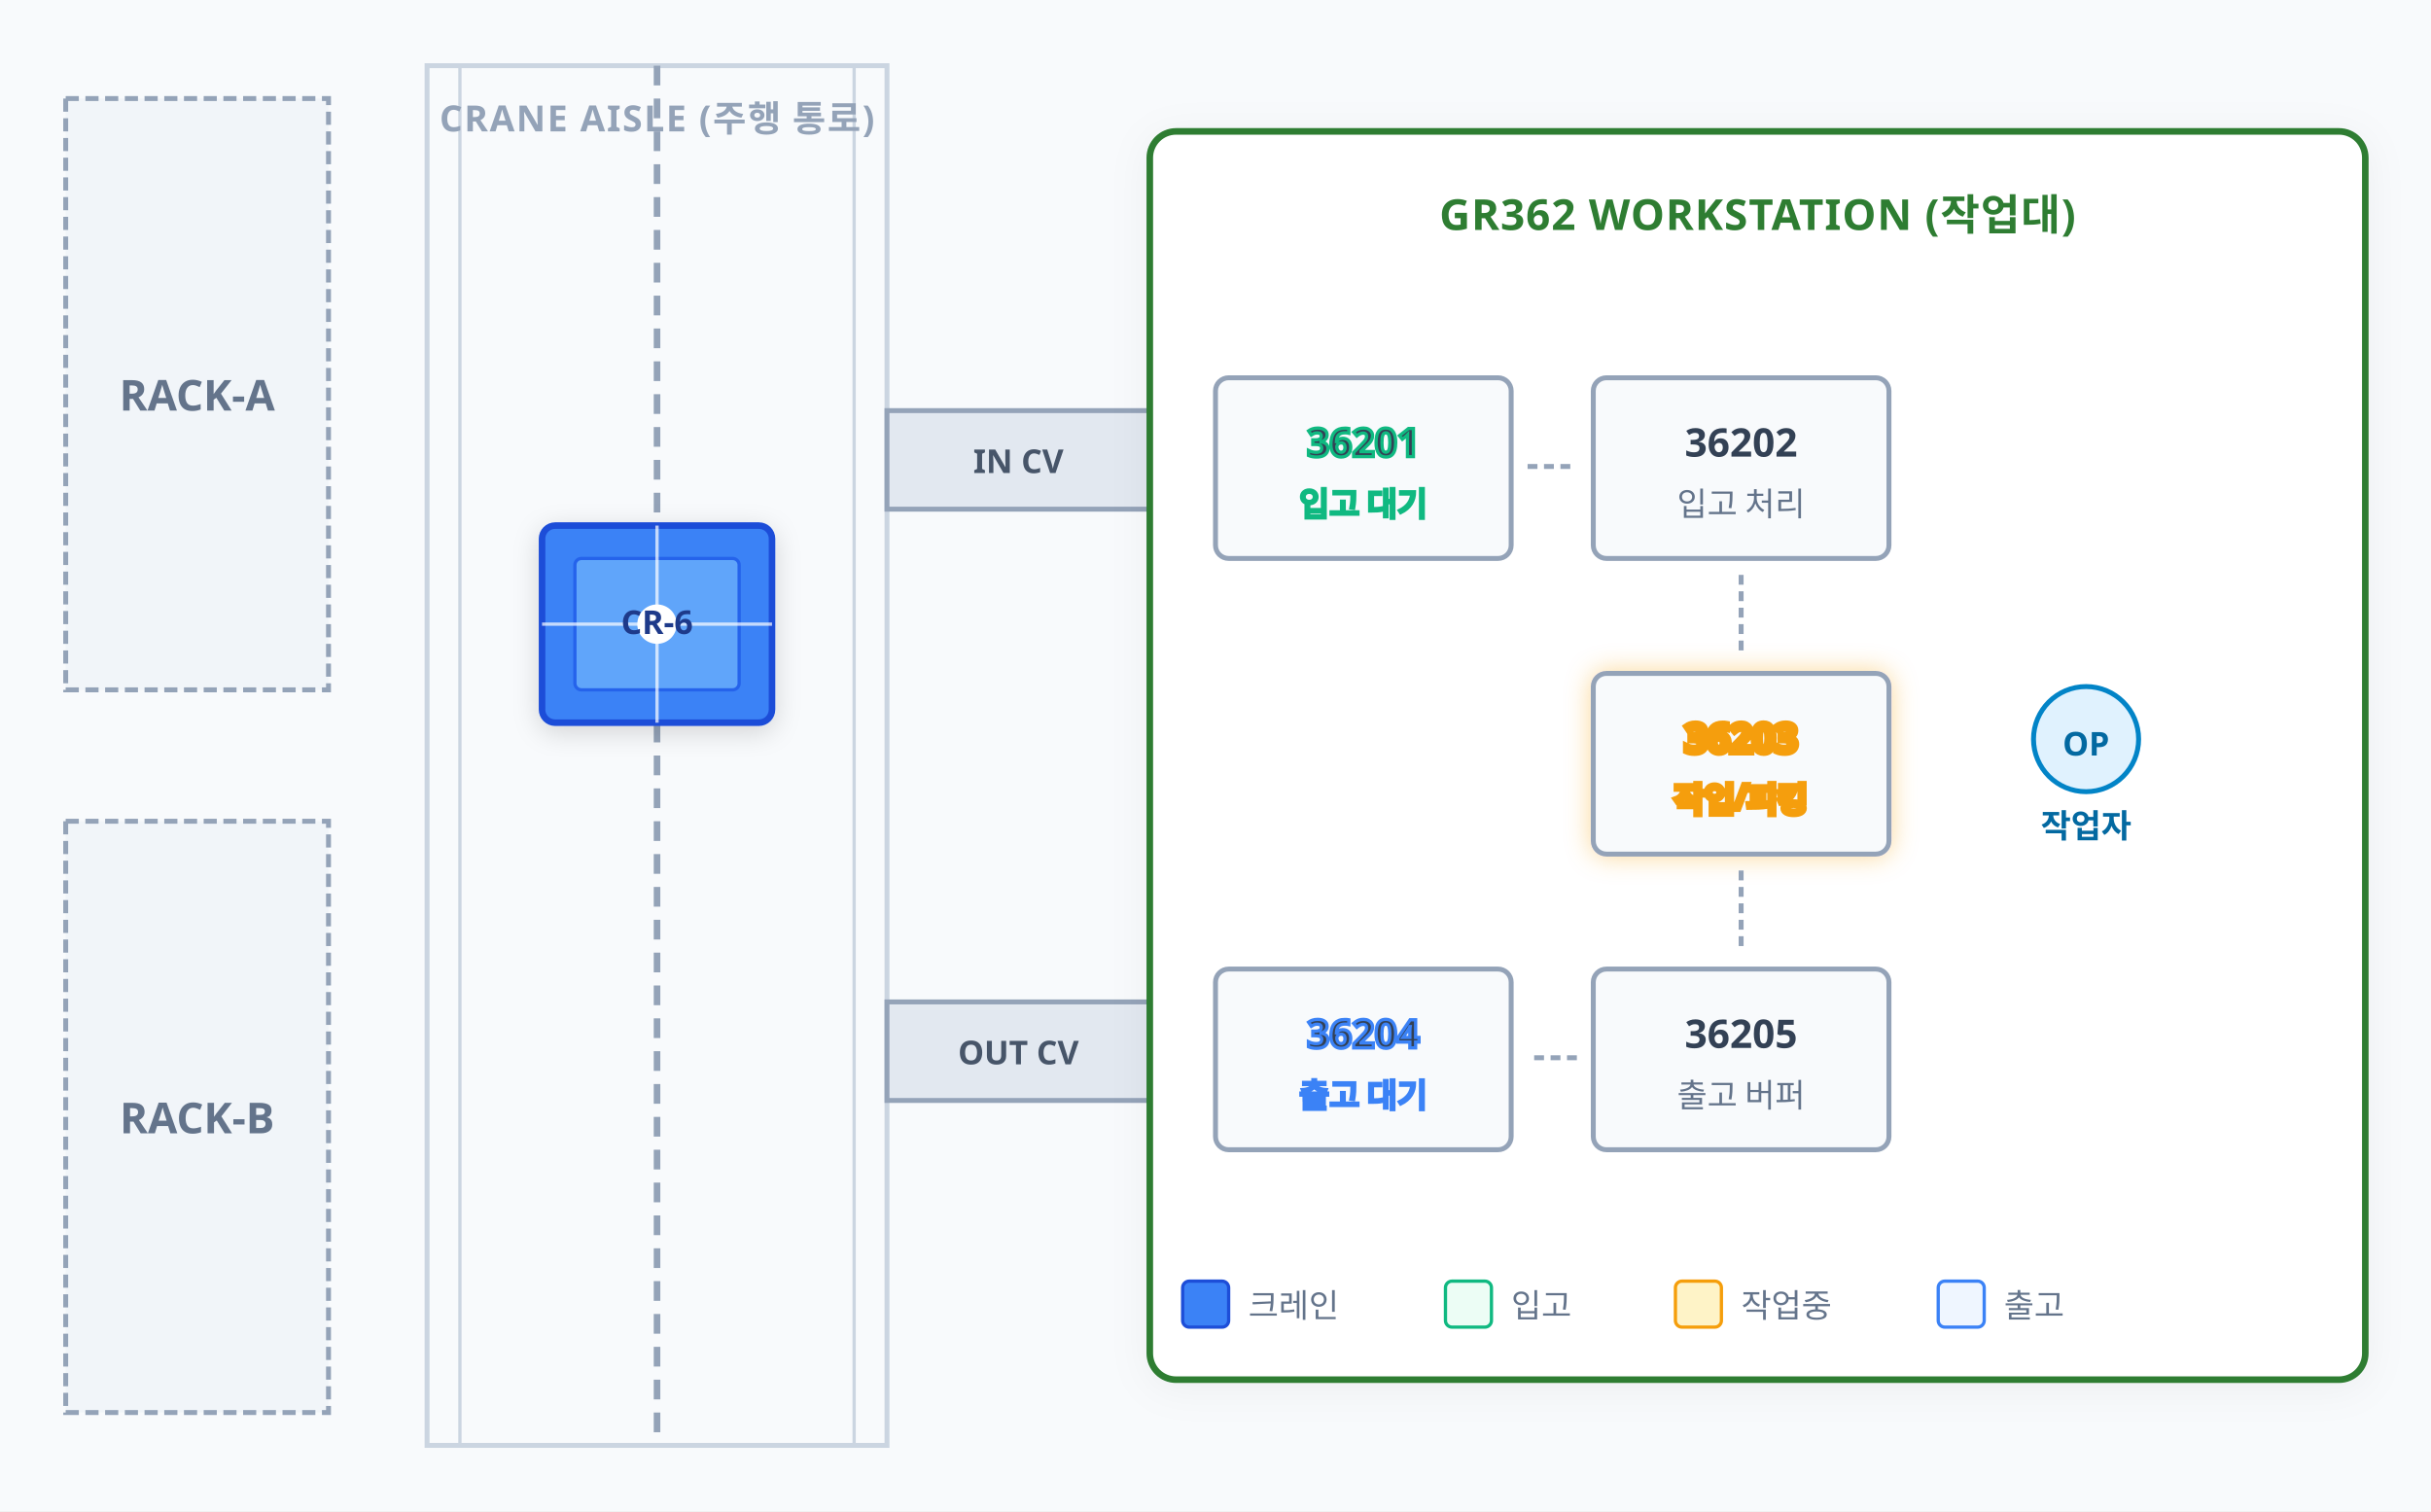
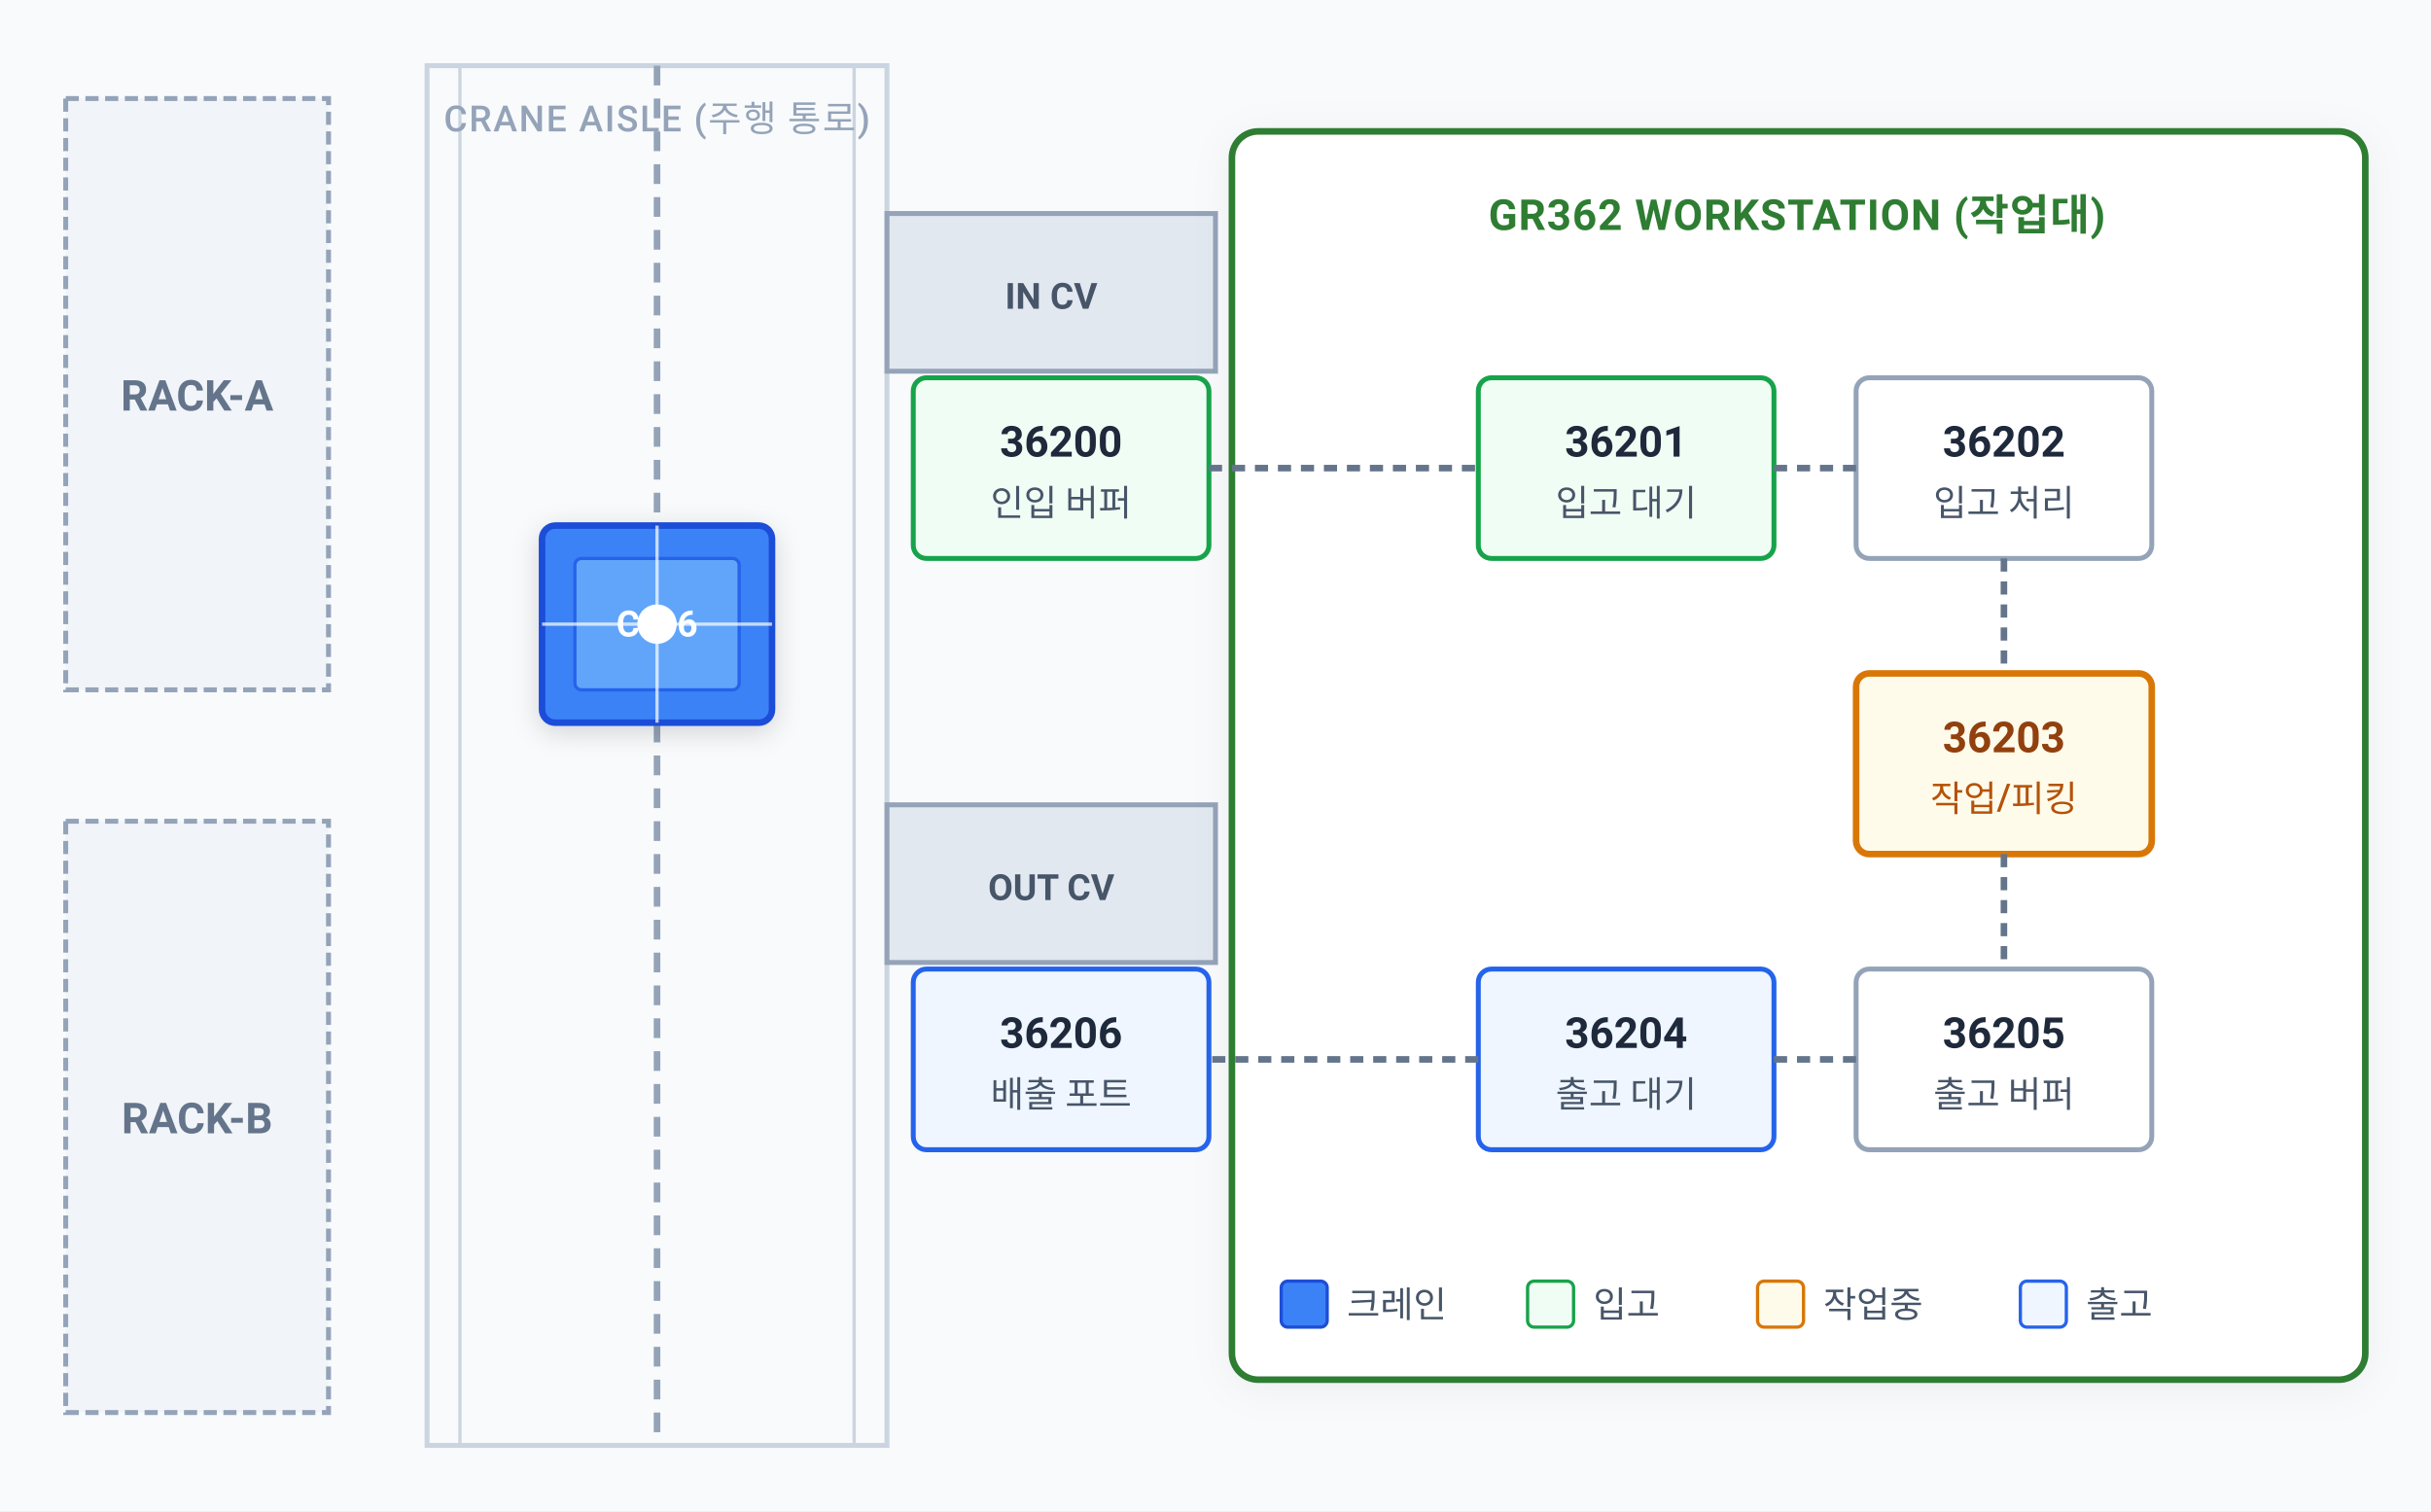
<svg xmlns="http://www.w3.org/2000/svg" viewBox="0 0 740 460" width="100%" height="100%">
  <defs>
    <style>
      .svg-bg { fill: #f8fafc; }
      .grid-line { stroke: #e2e8f0; stroke-width: 0.5; }
      .rack-boundary { fill: #f1f5f9; stroke: #94a3b8; stroke-width: 1.5; stroke-dasharray: 4, 2; }
-       .rack-text { font-size: 13px; font-weight: 700; fill: #64748b; font-family: sans-serif; }
+       .rack-text { font-size: 13px; font-weight: 600; fill: #64748b; font-family: -apple-system, BlinkMacSystemFont, "Segoe UI", Roboto, sans-serif; }
      .aisle-boundary { fill: #f8fafc; stroke: #cbd5e1; stroke-width: 1.5; }
      .rail-center-line { stroke: #94a3b8; stroke-width: 2; stroke-dasharray: 6, 4; }
      .rail-side-line { stroke: #cbd5e1; stroke-width: 1; }
-       .aisle-label { font-size: 11px; font-weight: 600; fill: #94a3b8; letter-spacing: 0.5px; font-family: sans-serif; }
+       .aisle-label { font-size: 11px; font-weight: 500; fill: #94a3b8; letter-spacing: 0.5px; font-family: -apple-system, BlinkMacSystemFont, "Segoe UI", Roboto, sans-serif; }
+       
+       /* 크레인 */
      .crane-unit {
        transition: transform 1.2s cubic-bezier(0.25, 0.1, 0.25, 1.0);
        will-change: transform;
      }
      .crane-body { fill: #3b82f6; stroke: #1d4ed8; stroke-width: 2; filter: drop-shadow(0 2px 4px rgba(0, 0, 0, 0.15)); }
      .crane-inner { fill: #60a5fa; stroke: #2563eb; stroke-width: 1; }
      .crane-cross { stroke: #ffffff; stroke-width: 1; opacity: 0.7; }
      .crane-center-dot { fill: #ffffff; }
-       .crane-label { font-size: 10px; font-weight: 800; fill: #1e3a8a; font-family: sans-serif; }
+       .crane-label { font-size: 11px; font-weight: 700; fill: #ffffff; font-family: -apple-system, BlinkMacSystemFont, "Segoe UI", Roboto, sans-serif; dominant-baseline: central; }
+       
+       /* 컨베이어 */
      .conveyor-lane { fill: #e2e8f0; stroke: #94a3b8; stroke-width: 1.5; }
-       .conveyor-label { font-size: 10px; font-weight: 700; fill: #475569; font-family: sans-serif; }
+       .conveyor-label { font-size: 11px; font-weight: 600; fill: #475569; font-family: -apple-system, BlinkMacSystemFont, "Segoe UI", Roboto, sans-serif; }
      .ws-boundary { fill: #ffffff; stroke: #2e7d32; stroke-width: 2; filter: drop-shadow(0 2px 6px rgba(0, 0, 0, 0.05)); }
-       .ws-title { font-size: 13px; font-weight: 700; fill: #2e7d32; letter-spacing: 0.3px; font-family: sans-serif; }
-       .tray-rect { fill: #f8fafc; stroke: #94a3b8; stroke-width: 1.5; transition: all 0.2s ease; }
-       .tray-inbound { fill: #ecfdf5; stroke: #10b981; }
-       .tray-outbound { fill: #eff6ff; stroke: #3b82f6; }
-       .tray-active { fill: #fef3c7; stroke: #f59e0b; stroke-width: 2; filter: drop-shadow(0 0 4px rgba(245, 158, 11, 0.4)); }
-       .tray-title { font-size: 12px; font-weight: 700; fill: #334155; font-family: sans-serif; pointer-events: none; }
-       .tray-sub { font-size: 10px; font-weight: 500; fill: #64748b; font-family: sans-serif; pointer-events: none; }
+       .ws-title { font-size: 13px; font-weight: 700; fill: #2e7d32; letter-spacing: 0.3px; font-family: -apple-system, BlinkMacSystemFont, "Segoe UI", Roboto, sans-serif; }
+       
+       /* 포지션 노드 */
+       .tray-rect { fill: #ffffff; stroke: #94a3b8; stroke-width: 1.5; transition: all 0.2s ease; }
+       .tray-inbound .tray-rect { fill: #f0fdf4; stroke: #16a34a; }
+       .tray-outbound .tray-rect { fill: #eff6ff; stroke: #2563eb; }
+       .tray-active .tray-rect { fill: #fffbeb; stroke: #d97706; stroke-width: 2; }
+       
+       /* 노드 라벨 텍스트 */
+       .tray-title { font-size: 13px; font-weight: 700; fill: #1e293b; font-family: -apple-system, BlinkMacSystemFont, "Segoe UI", Roboto, sans-serif; pointer-events: none; }
+       .tray-sub { font-size: 11px; font-weight: 500; fill: #475569; font-family: -apple-system, BlinkMacSystemFont, "Segoe UI", Roboto, sans-serif; pointer-events: none; }
      .active-title { fill: #92400e; }
      .active-sub { fill: #b45309; }
+       
      .clickable { cursor: pointer; }
-       .clickable:hover .tray-rect { filter: brightness(0.92); stroke-width: 2; }
-       .clickable:hover.tray-active .tray-rect { filter: drop-shadow(0 0 8px rgba(245, 158, 11, 0.7)); }
-       .operator-icon-bg { fill: #e0f2fe; stroke: #0284c7; stroke-width: 1.5; }
-       .operator-icon { font-size: 10px; font-weight: 800; fill: #0369a1; font-family: sans-serif; }
-       .operator-text { font-size: 10px; font-weight: 600; fill: #0369a1; font-family: sans-serif; }
-       .flow-arrow { stroke: #94a3b8; stroke-width: 1.5; stroke-dasharray: 3, 2; fill: none; }
+       .clickable:hover .tray-rect { stroke-width: 2; stroke: #1e40af; }
+       
+       /* 흐름 연결 패스 (상단 레이어로 돋보이게 보정) */
+       .flow-arrow { stroke: #64748b; stroke-width: 2; stroke-dasharray: 4, 3; fill: none; }
+       
+       /* 범례 */
      .legend-crane { fill: #3b82f6; stroke: #1d4ed8; }
-       .legend-inbound { fill: #ecfdf5; stroke: #10b981; }
-       .legend-active { fill: #fef3c7; stroke: #f59e0b; }
-       .legend-outbound { fill: #eff6ff; stroke: #3b82f6; }
-       .legend-text { font-size: 10px; font-weight: 500; fill: #64748b; font-family: sans-serif; }
-     /* 실시간 트레이(Tray/Carrier) 렌더링 스타일 */
-     .tray-unit {
-       transition: transform 0.8s cubic-bezier(0.25, 0.1, 0.25, 1.0);
-       will-change: transform;
-       cursor: pointer;
-     }
-     .tray-base {
-       fill: #1976D2;
-       stroke: #0D47A1;
-       stroke-width: 1.5;
-       rx: 6;
-       ry: 6;
-       filter: drop-shadow(0 2px 5px rgba(0, 0, 0, 0.25));
-     }
-     .tray-inner {
-       fill: #2196F3;
-       rx: 3;
-       ry: 3;
-     }
-     .tray-label {
-       font-family: -apple-system, BlinkMacSystemFont, "Segoe UI", Roboto, sans-serif;
-       font-size: 11px;
-       font-weight: 700;
-       fill: #FFFFFF;
-       text-anchor: middle;
-       dominant-baseline: central;
-       pointer-events: none;
-     }
-   </style>
+       .legend-inbound { fill: #f0fdf4; stroke: #16a34a; }
+       .legend-active { fill: #fffbeb; stroke: #d97706; }
+       .legend-outbound { fill: #eff6ff; stroke: #2563eb; }
+       .legend-text { font-size: 11px; font-weight: 500; fill: #475569; font-family: -apple-system, BlinkMacSystemFont, "Segoe UI", Roboto, sans-serif; }
+       
+       /* 실시간 트레이 */
+       .tray-unit {
+         transition: transform 0.8s cubic-bezier(0.25, 0.1, 0.25, 1.0);
+         will-change: transform;
+         cursor: pointer;
+       }
+       .tray-base {
+         fill: #1976D2;
+         stroke: #0D47A1;
+         stroke-width: 1.5;
+         rx: 6; ry: 6;
+         filter: drop-shadow(0 2px 5px rgba(0,0,0,0.25));
+       }
+       .tray-inner { fill: #2196F3; rx: 3; ry: 3; }
+       .tray-label {
+         font-family: -apple-system, BlinkMacSystemFont, "Segoe UI", Roboto, sans-serif;
+         font-size: 11px;
+         font-weight: 700;
+         fill: #FFFFFF;
+         text-anchor: middle;
+         dominant-baseline: central;
+         pointer-events: none;
+       }
+     </style>
    <pattern id="gridPattern" width="20" height="20" patternUnits="userSpaceOnUse">
      <path d="M 20 0 L 0 0 0 20" fill="none" class="grid-line" />
    </pattern>
  </defs>
  <rect width="100%" height="100%" fill="url(#gridPattern)" class="svg-bg" />
  <g class="rack-group">
    <rect x="20" y="30" width="80" height="180" class="rack-boundary" />
    <text x="60" y="125" class="rack-text" text-anchor="middle">RACK-A</text>
    <rect x="20" y="250" width="80" height="180" class="rack-boundary" />
    <text x="60" y="345" class="rack-text" text-anchor="middle">RACK-B</text>
  </g>
  <g class="crane-aisle-group">
    <rect x="130" y="20" width="140" height="420" class="aisle-boundary" />
    <line x1="200" y1="20" x2="200" y2="440" class="rail-center-line" />
    <line x1="140" y1="20" x2="140" y2="440" class="rail-side-line" />
    <line x1="260" y1="20" x2="260" y2="440" class="rail-side-line" />
-     <text x="200" y="40" class="aisle-label" text-anchor="middle">
-       CRANE AISLE (주행 통로)
-     </text>
+     <text x="200" y="40" class="aisle-label" text-anchor="middle">CRANE AISLE (주행 통로)</text>
    <g id="crane-unit" class="crane-unit" transform="translate(200, 190)">
      <rect x="-35" y="-30" width="70" height="60" rx="4" class="crane-body" />
      <rect x="-25" y="-20" width="50" height="40" rx="2" class="crane-inner" />
      <line x1="0" y1="-30" x2="0" y2="30" class="crane-cross" />
      <line x1="-35" y1="0" x2="35" y2="0" class="crane-cross" />
      <circle cx="0" cy="0" r="6" class="crane-center-dot" />
-       <text x="0" y="3" class="crane-label" text-anchor="middle">CR-6</text>
+       <text x="0" y="0" class="crane-label" text-anchor="middle">CR-6</text>
    </g>
  </g>
-   <g class="conveyor-connection">
-     <rect x="270" y="125" width="80" height="30" class="conveyor-lane" />
-     <text x="310" y="144" class="conveyor-label" text-anchor="middle">IN CV</text>
-     <rect x="270" y="305" width="80" height="30" class="conveyor-lane" />
-     <text x="310" y="324" class="conveyor-label" text-anchor="middle">OUT CV</text>
+   <g class="conveyor-connection-in">
+     <rect x="270" y="65" width="100" height="48" class="conveyor-lane" />
+     <text x="320" y="94" class="conveyor-label" text-anchor="middle">IN CV</text>
+   </g>
+   <g class="conveyor-connection-out">
+     <rect x="270" y="245" width="100" height="48" class="conveyor-lane" />
+     <text x="320" y="274" class="conveyor-label" text-anchor="middle">OUT CV</text>
  </g>
  <g class="workstation-group">
-     <rect x="350" y="40" width="370" height="380" rx="8" class="ws-boundary" />
-     <text x="535" y="70" class="ws-title" text-anchor="middle">
-       GR362 WORKSTATION (작업대)
-     </text>
-     <g id="pos-36201" class="tray-position tray-inbound clickable" transform="translate(370, 115)">
+     <rect x="375" y="40" width="345" height="380" rx="8" class="ws-boundary" />
+     <text x="547" y="70" class="ws-title" text-anchor="middle">GR362 WORKSTATION (작업대)</text>
+   </g>
+   <g class="position-nodes">
+     <g id="pos-36200" class="tray-position tray-inbound clickable" transform="translate(278, 115)">
+       <rect width="90" height="55" rx="4" class="tray-rect" />
+       <text x="45" y="24" class="tray-title" text-anchor="middle">36200</text>
+       <text x="45" y="42" class="tray-sub" text-anchor="middle">인입 버퍼</text>
+     </g>
+     <g id="pos-36201" class="tray-position tray-inbound clickable" transform="translate(450, 115)">
      <rect width="90" height="55" rx="4" class="tray-rect" />
      <text x="45" y="24" class="tray-title" text-anchor="middle">36201</text>
      <text x="45" y="42" class="tray-sub" text-anchor="middle">입고 대기</text>
    </g>
-     <g id="pos-36202" class="tray-position clickable" transform="translate(485, 115)">
+     <g id="pos-36202" class="tray-position clickable" transform="translate(565, 115)">
      <rect width="90" height="55" rx="4" class="tray-rect" />
      <text x="45" y="24" class="tray-title" text-anchor="middle">36202</text>
      <text x="45" y="42" class="tray-sub" text-anchor="middle">입고 처리</text>
    </g>
-     <g id="pos-36203" class="tray-position tray-active clickable" transform="translate(485, 205)">
+     <g id="pos-36203" class="tray-position tray-active clickable" transform="translate(565, 205)">
      <rect width="90" height="55" rx="4" class="tray-rect" />
      <text x="45" y="24" class="tray-title active-title" text-anchor="middle">36203</text>
      <text x="45" y="42" class="tray-sub active-sub" text-anchor="middle">작업/피킹</text>
    </g>
-     <g class="operator-area" transform="translate(600, 200)">
-       <circle cx="35" cy="25" r="16" class="operator-icon-bg" />
-       <text x="35" y="30" class="operator-icon" text-anchor="middle">OP</text>
-       <text x="35" y="55" class="operator-text" text-anchor="middle">작업자</text>
-     </g>
-     <g id="pos-36204" class="tray-position tray-outbound clickable" transform="translate(370, 295)">
+     <g id="pos-36204" class="tray-position tray-outbound clickable" transform="translate(450, 295)">
      <rect width="90" height="55" rx="4" class="tray-rect" />
      <text x="45" y="24" class="tray-title" text-anchor="middle">36204</text>
      <text x="45" y="42" class="tray-sub" text-anchor="middle">출고 대기</text>
    </g>
-     <g id="pos-36205" class="tray-position clickable" transform="translate(485, 295)">
+     <g id="pos-36205" class="tray-position clickable" transform="translate(565, 295)">
      <rect width="90" height="55" rx="4" class="tray-rect" />
      <text x="45" y="24" class="tray-title" text-anchor="middle">36205</text>
      <text x="45" y="42" class="tray-sub" text-anchor="middle">출고 버퍼</text>
    </g>
-     <path d="M 465 142 L 480 142" class="flow-arrow" />
-     <path d="M 530 175 L 530 200" class="flow-arrow" />
-     <path d="M 530 265 L 530 290" class="flow-arrow" />
-     <path d="M 480 322 L 465 322" class="flow-arrow" />
+     <g id="pos-36206" class="tray-position tray-outbound clickable" transform="translate(278, 295)">
+       <rect width="90" height="55" rx="4" class="tray-rect" />
+       <text x="45" y="24" class="tray-title" text-anchor="middle">36206</text>
+       <text x="45" y="42" class="tray-sub" text-anchor="middle">배출 포트</text>
+     </g>
  </g>
-   <g class="legend-group" transform="translate(360, 390)">
+   <g class="flow-path-layer">
+     <path id="path-14" d="M 368 142.5 L 450 142.5" class="flow-arrow" />
+     <path d="M 540 142.5 L 565 142.5" class="flow-arrow" />
+     <path d="M 610 170 L 610 205" class="flow-arrow" />
+     <path d="M 610 260 L 610 295" class="flow-arrow" />
+     <path d="M 565 322.5 L 540 322.5" class="flow-arrow" />
+     <path id="path-15" d="M 450 322.5 L 368 322.5" class="flow-arrow" />
+   </g>
+   <g class="legend-group" transform="translate(390, 390)">
    <rect x="0" y="0" width="14" height="14" rx="2" class="legend-crane" />
    <text x="20" y="11" class="legend-text">크레인</text>
-     <rect x="80" y="0" width="14" height="14" rx="2" class="legend-inbound" />
-     <text x="100" y="11" class="legend-text">입고</text>
-     <rect x="150" y="0" width="14" height="14" rx="2" class="legend-active" />
-     <text x="170" y="11" class="legend-text">작업중</text>
-     <rect x="230" y="0" width="14" height="14" rx="2" class="legend-outbound" />
-     <text x="250" y="11" class="legend-text">출고</text>
+     <rect x="75" y="0" width="14" height="14" rx="2" class="legend-inbound" />
+     <text x="95" y="11" class="legend-text">입고</text>
+     <rect x="145" y="0" width="14" height="14" rx="2" class="legend-active" />
+     <text x="165" y="11" class="legend-text">작업중</text>
+     <rect x="225" y="0" width="14" height="14" rx="2" class="legend-outbound" />
+     <text x="245" y="11" class="legend-text">출고</text>
  </g>
-   <g id="tray-layer">
-   </g>
+   <g id="tray-layer" />
</svg>
